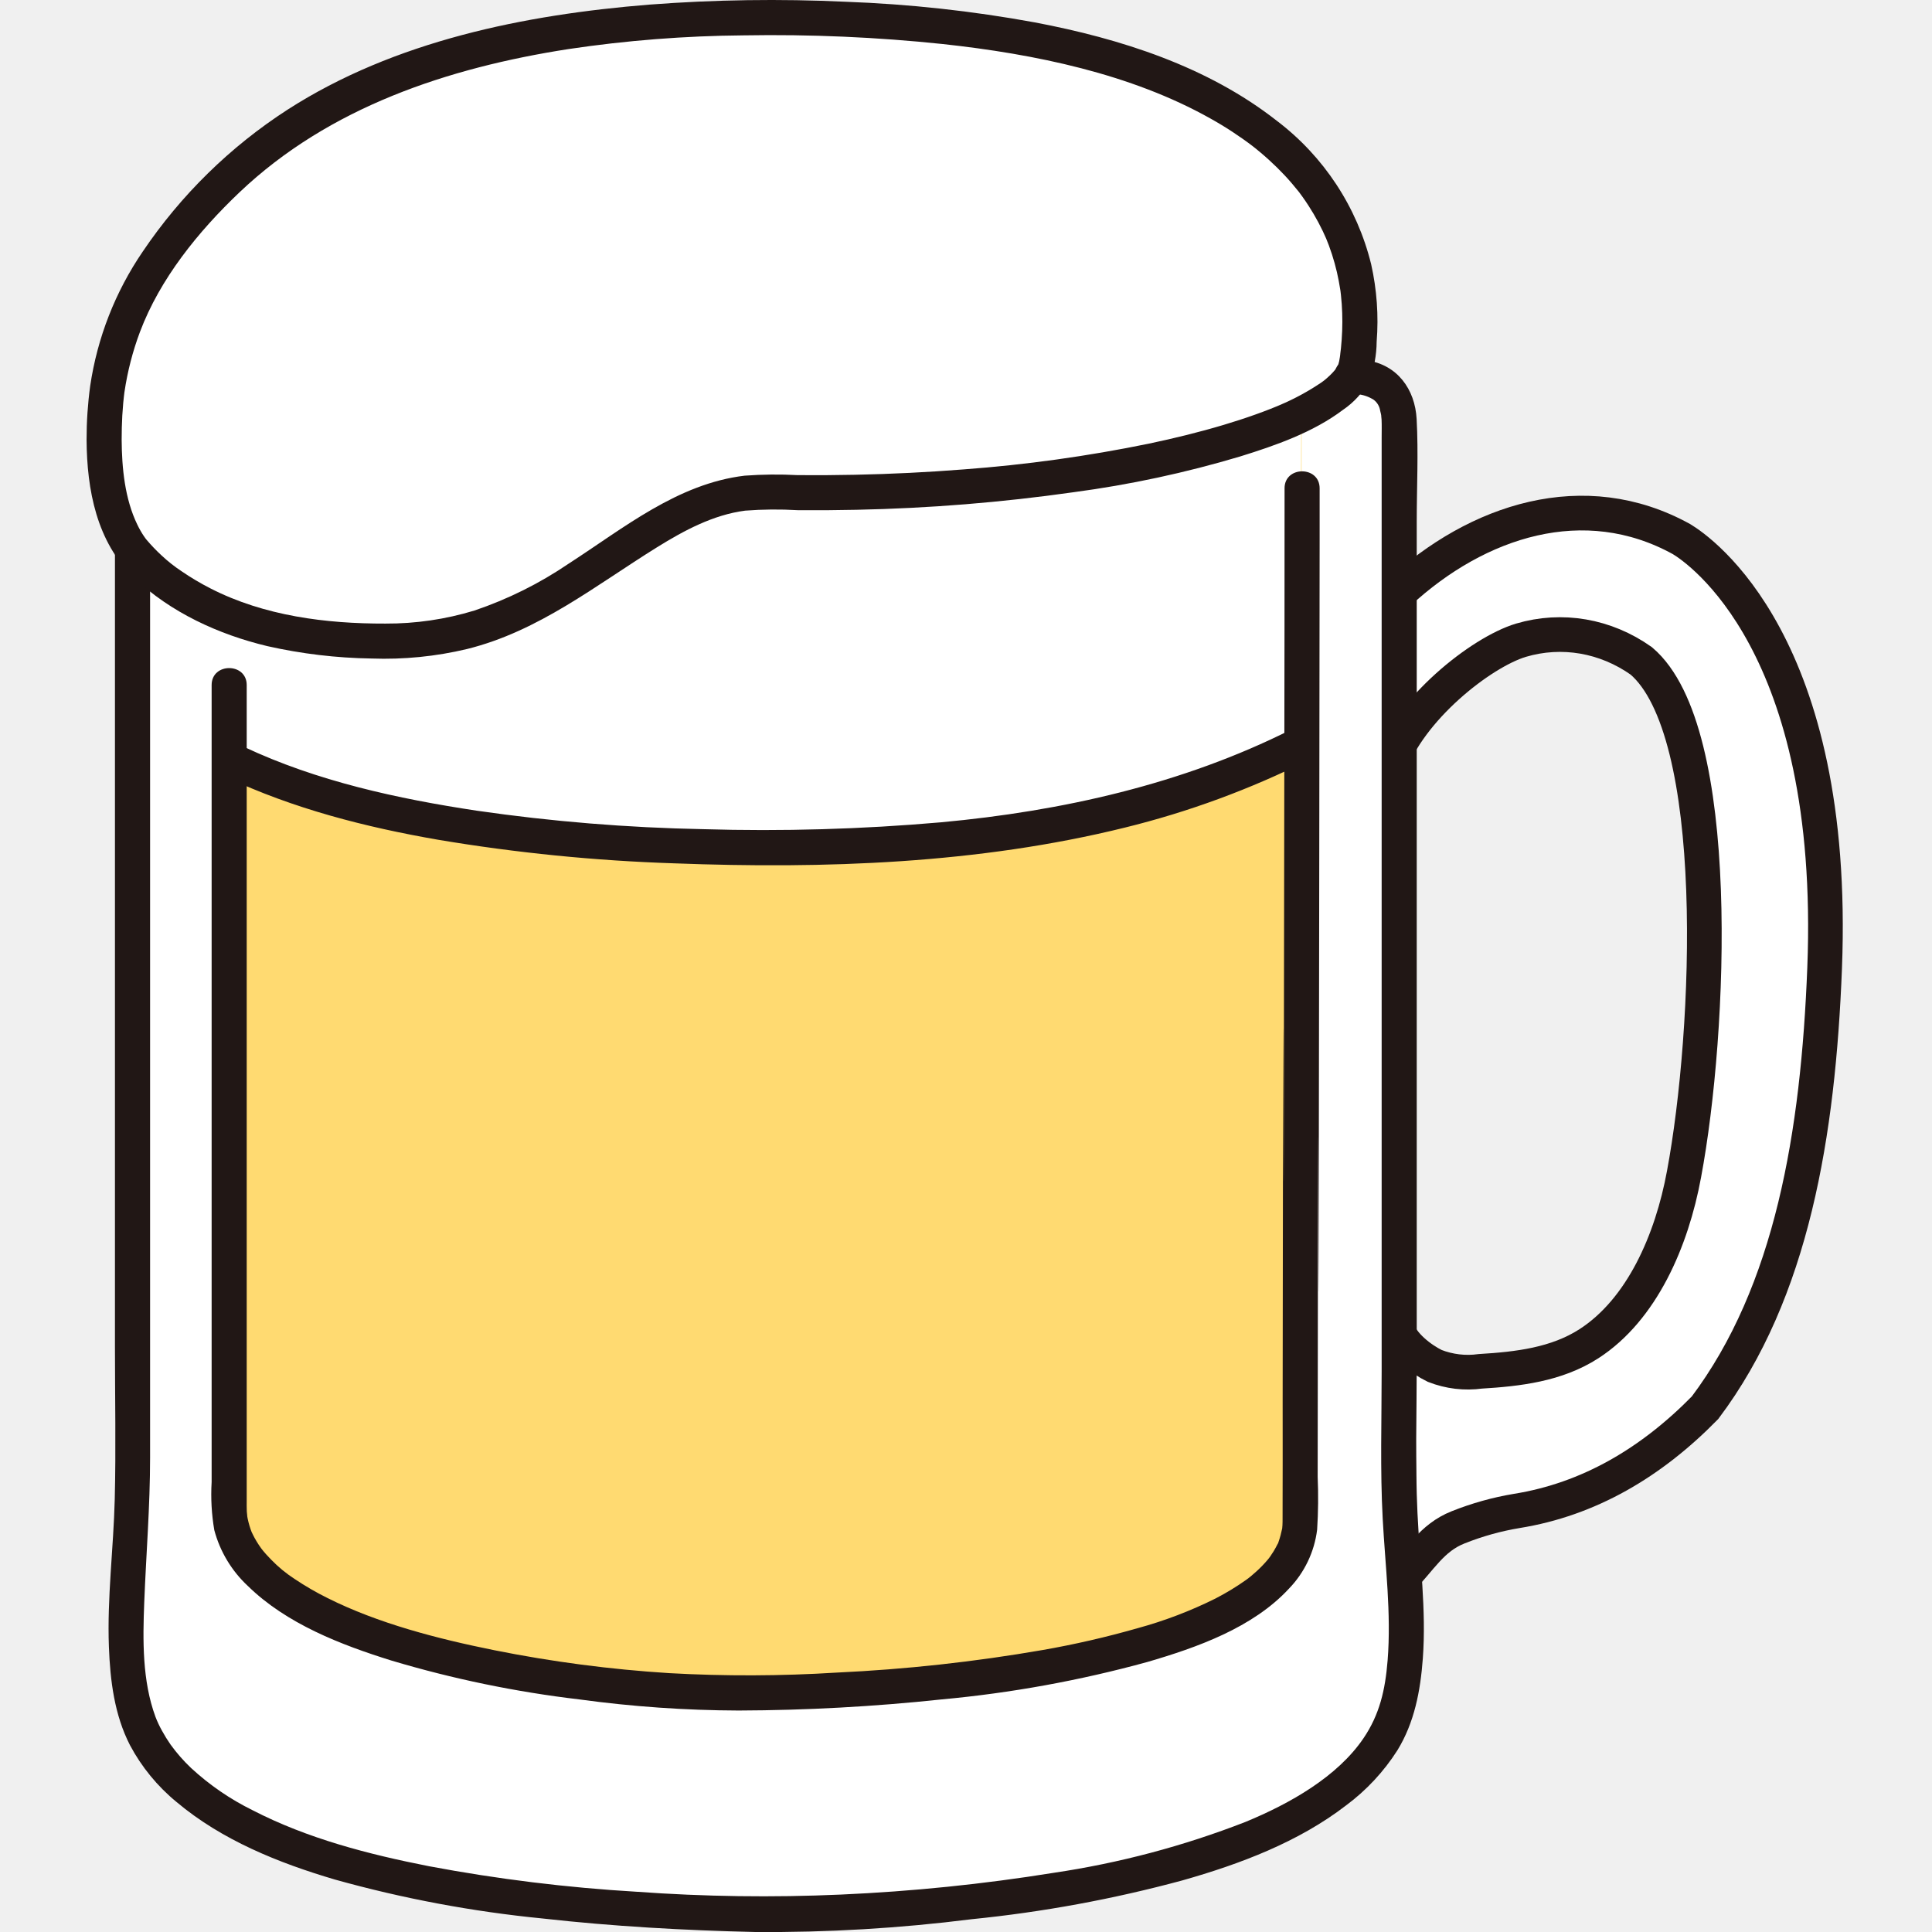
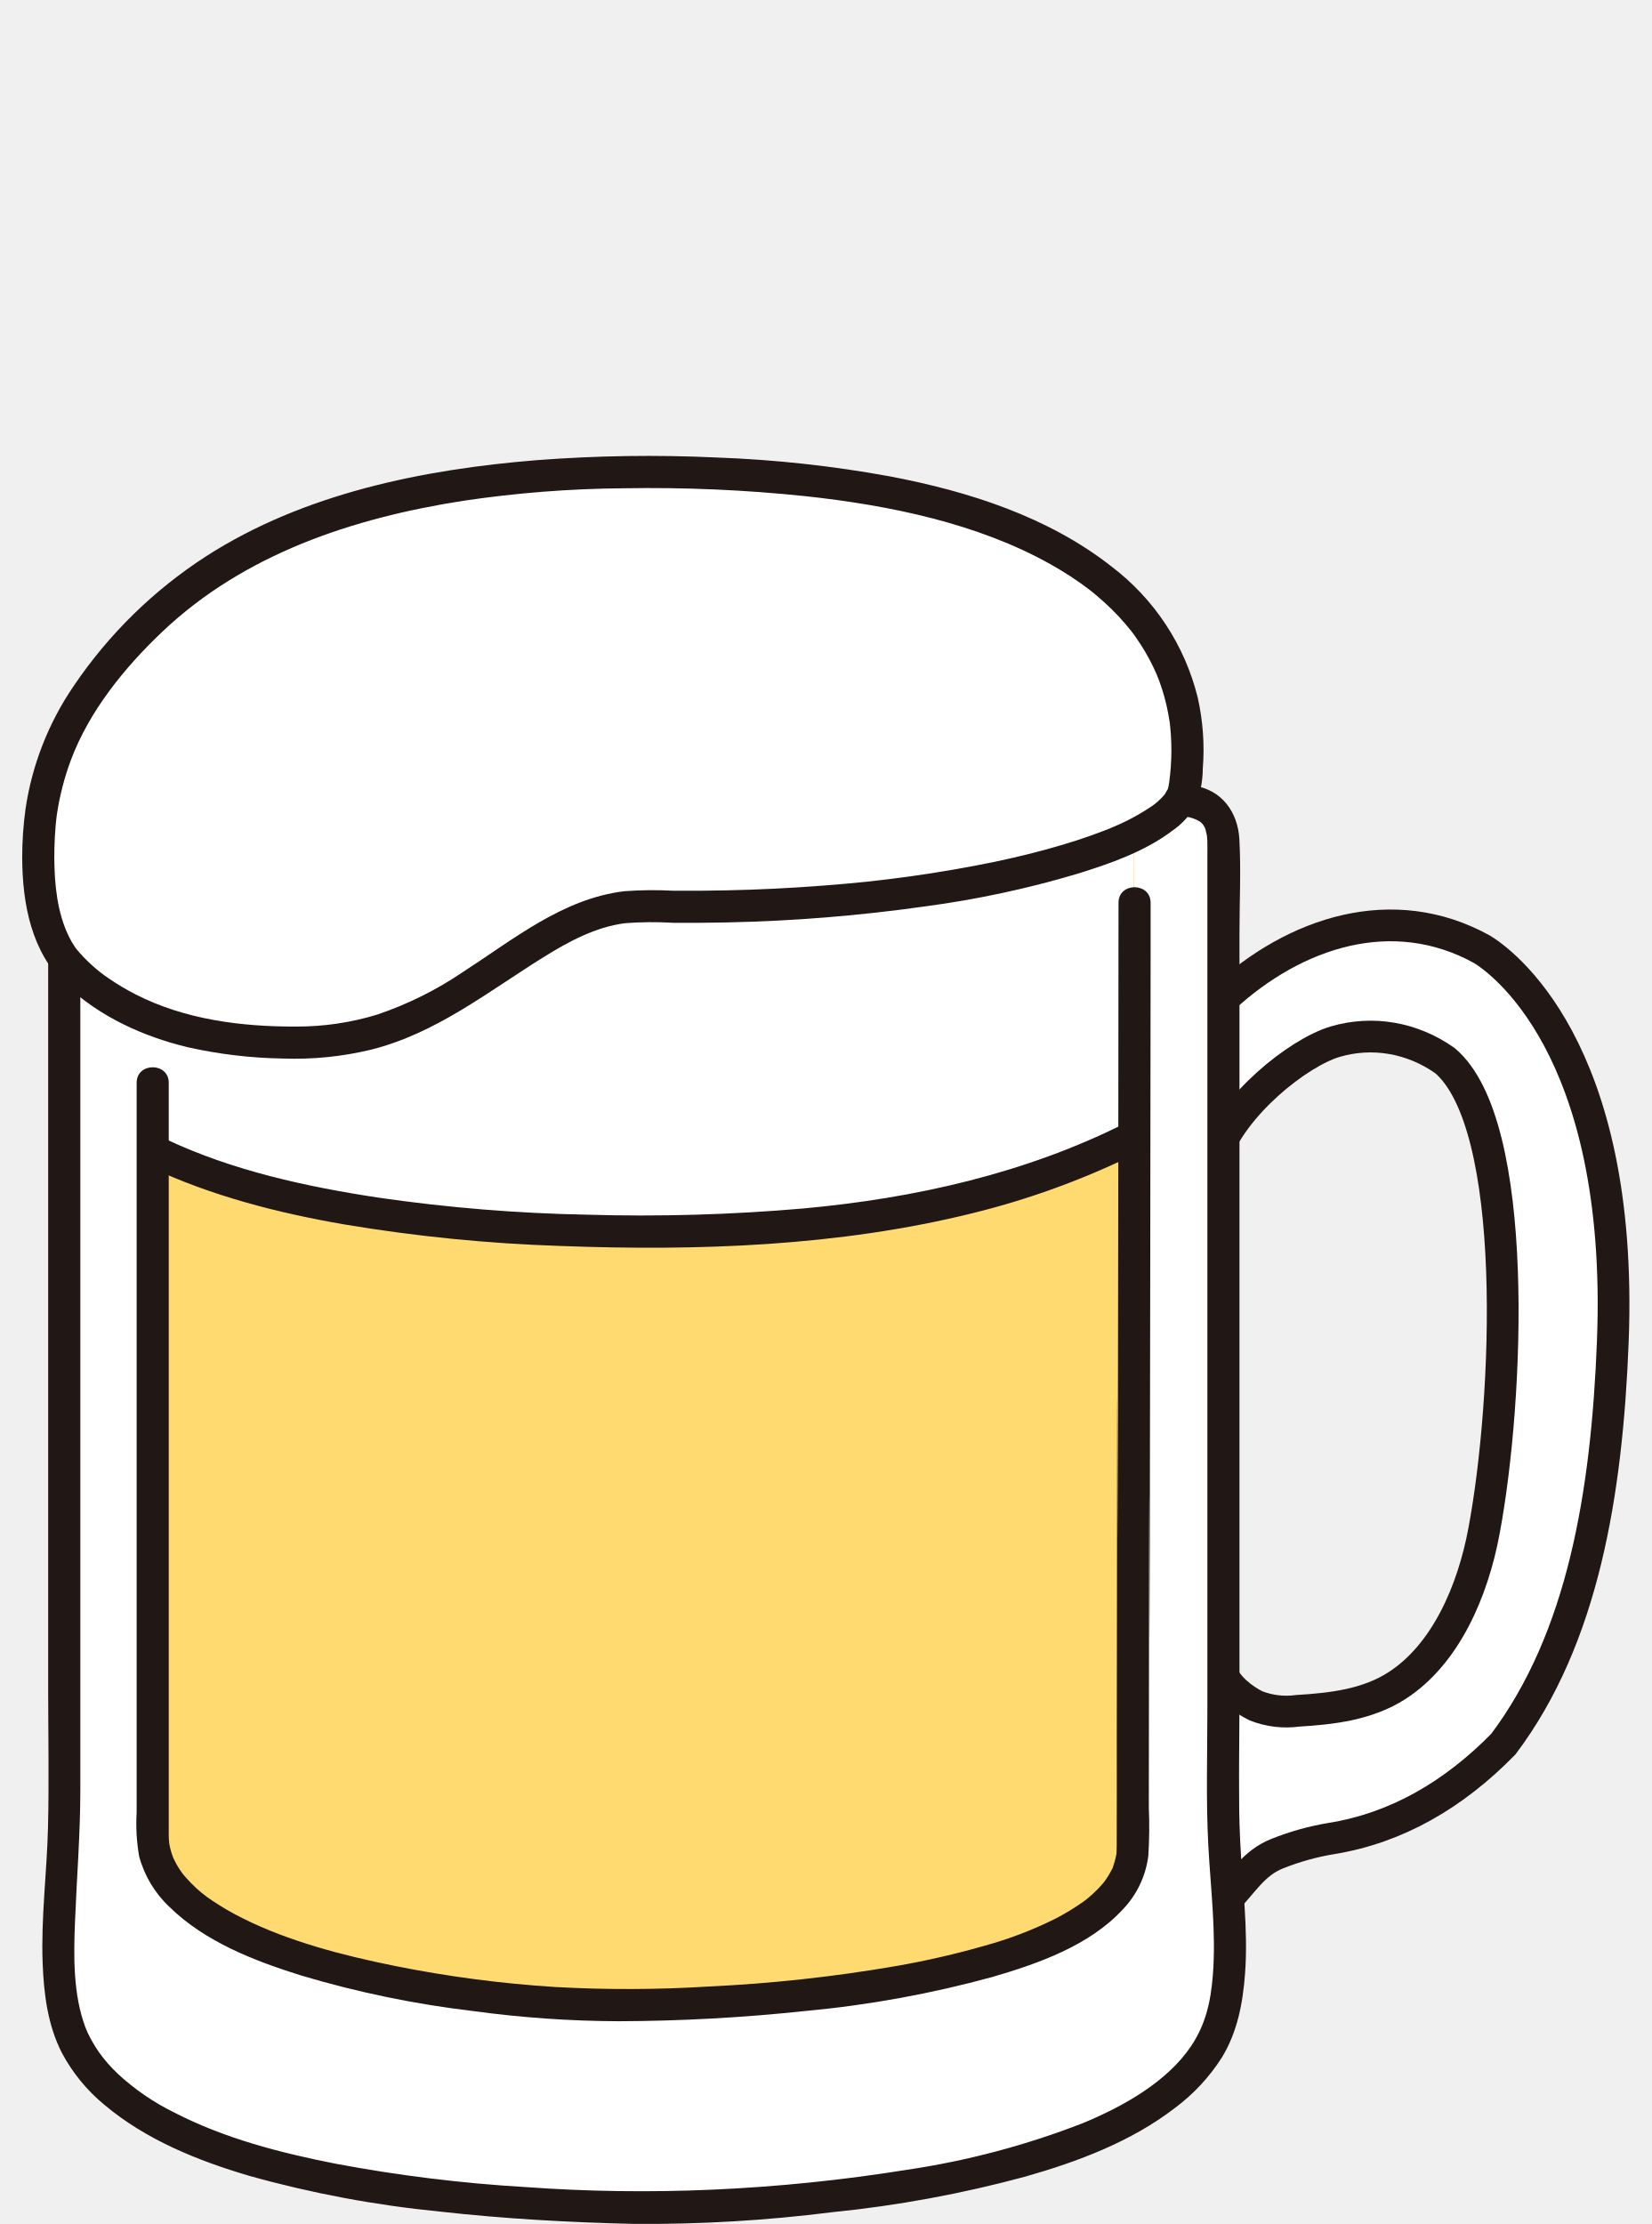
- <svg xmlns="http://www.w3.org/2000/svg" height="635.95" viewBox="-42.82 0 264.36 264.36" width="635.95">
-   <path d="m148.72 216.25c2.841-2.878 4.353-5.826 7.975-7.261 2.599-1.037 5.283-1.787 8.014-2.241 9.887-1.587 18.413-6.614 25.771-14.123 11.928-15.851 15.488-37.526 16.369-60.187 1.721-44.265-17.02-57.123-19.58-58.669-13.313-7.346-27.941-2.577-38.707 7.384l-1.303 23.808c2.708-7.917 12.526-15.691 18.04-17.359 5.598-1.655 11.565-.631 16.452 2.823 11.273 9.554 9.52 50.671 5.857 70.241-1.677 9.111-5.771 18.526-13.012 23.2-4.436 2.861-9.734 3.467-14.856 3.776-2.103.292-4.239.039-6.239-.74-1.85-.894-4.519-2.923-5.121-5.061z" fill="#fff" stroke="#211715" stroke-width="4.744" />
-   <path d="m-24.691 56.418v146.61c0 9.879-1.963 19.955 0 29.637 4.779 23.57 52.021 28.645 86.663 29.323 34.642-.679 81.523-6.79 86.657-29.323 2.195-9.632 0-19.758 0-29.637v-145.04c0-1.221-.046-5.778-5.083-6.37" fill="#fff" />
-   <path d="m4.388 222.38c16.157 6.739 40.568 9.273 53.028 9.273 28.652 0 77.665-5.147 77.665-23.556 0-30.527.17-119.32.241-174.49l-.265 68.302c-17.723 8.933-39.447 14.049-73.7 14.049-23.281 0-53.4-2.54-72.807-12.081l0 102.4c-.005 6.965 6.554 12.226 15.838 16.098z" fill="#ffda71" />
-   <g fill="#211715">
-     <path d="m-27.091 56.418v127.88c0 6.945.146 13.908-.028 20.852-.169 6.733-1.054 13.448-.8 20.191.174 4.615.751 9.3 2.882 13.452 1.592 2.989 3.76 5.634 6.378 7.782 6.206 5.218 13.955 8.334 21.657 10.605 9.305 2.603 18.819 4.387 28.435 5.332 9.653 1.083 19.364 1.624 29.074 1.847 9.895.078 19.783-.505 29.6-1.746 9.744-.975 19.391-2.751 28.843-5.308 7.885-2.234 15.9-5.242 22.443-10.288 2.765-2.057 5.133-4.601 6.988-7.506 2.343-3.807 3.16-8.162 3.487-12.571.493-6.651-.42-13.294-.733-19.929-.321-6.818-.1-13.685-.1-20.509v-115.12c0-4.661.24-9.393-.014-14.048-.222-4.059-2.628-7.426-6.831-8.025-1.272-.307-2.564.427-2.952 1.677-.342 1.277.404 2.591 1.676 2.952.797.075 1.565.339 2.24.771.48.364.797.903.88 1.5.076.278.135.561.179.846-.093-.583 0 .209.011.357.037.8.011 1.612.011 2.415v127.78c0 6.724-.217 13.49.143 20.206.346 6.454 1.188 12.924.672 19.393-.327 4.088-1.117 7.41-3.281 10.615-3.563 5.276-10.06 8.965-16.2 11.49-8.463 3.294-17.269 5.628-26.252 6.957-9.623 1.547-19.328 2.539-29.065 2.97-9.333.416-18.682.287-28-.388-9.518-.561-18.991-1.727-28.362-3.49-8.254-1.621-16.632-3.781-24.144-7.661-3.066-1.508-5.897-3.45-8.408-5.767-1.037-.98-1.98-2.056-2.816-3.212-.427-.614-.821-1.251-1.18-1.907-.342-.611-.639-1.246-.89-1.9-1.815-4.928-1.739-10.485-1.535-15.657.26-6.615.8-13.177.8-19.8v-143.03c0-3.088-4.8-3.093-4.8 0z" />
-     <path d="m132.95 66.806c0 12.62-.011 25.24-.034 37.86-.024 17.58-.05 35.16-.079 52.741-.029 18.572-.058-31.03-.088-12.458-.023 15.617-.044 31.234-.061 46.851 0 5.334.014 10.668-.01 16 0 .3 0 .6-.018.9-.009.143-.023.286-.035.429-.048.59.109-.54-.007.038-.122.608-.284 1.208-.487 1.794-.213.617.137-.2-.162.365-.162.307-.317.615-.5.912-.153.253-.32.494-.484.739-.059.089-.432.569-.056.093-.114.144-.23.286-.349.425-.455.531-.942 1.034-1.459 1.505-.246.225-.497.443-.753.656-.131.108-.264.215-.4.321s-.108.085.076-.059c-.112.085-.224.168-.337.25-1.348.956-2.761 1.815-4.231 2.571-3.39 1.687-6.936 3.039-10.588 4.038-4.293 1.229-8.648 2.23-13.046 3-9.315 1.615-18.721 2.646-28.164 3.087-7.644.477-15.309.501-22.955.074-8.025-.505-16.007-1.552-23.891-3.133-7.826-1.573-15.96-3.689-22.858-7.152-1.54-.764-3.029-1.627-4.457-2.584-1.181-.764-2.271-1.661-3.248-2.674-.23-.231-.453-.468-.67-.711-.127-.143-.25-.29-.375-.435-.008-.008-.4-.494-.167-.2s-.14-.193-.148-.2c-.1-.152-.212-.3-.314-.454-.2-.3-.388-.611-.562-.928-.144-.26-.272-.526-.4-.793-.262-.542.175.487-.033-.075-.041-.109-.083-.218-.122-.328-.231-.66-.402-1.341-.509-2.032.111.7-.011-.269-.018-.418-.025-.512-.013-1.025-.013-1.536v-111.55c0-3.089-4.8-3.094-4.8 0v109.06c-.13 2.201-.007 4.41.367 6.583.78 2.923 2.369 5.566 4.583 7.627 5.287 5.178 12.7 8.042 19.637 10.208 8.414 2.516 17.03 4.297 25.752 5.325 7.212.986 14.481 1.493 21.76 1.517 9.274-.03 18.541-.536 27.763-1.518 9.523-.874 18.949-2.588 28.17-5.123 6.8-1.982 14.43-4.687 19.372-10.027 2.132-2.201 3.489-5.037 3.864-8.079.154-2.402.178-4.81.074-7.215.007-14.121.023-28.241.048-42.362.026-18.441.054 31.293.085 12.852s.059-36.874.085-55.3c.021-14.428.037-28.856.05-43.285v-7.184c0-3.089-4.8-3.094-4.8 0z" stroke-width="1" />
-     <path d="m-11.854 106.34c9.153 4.313 19.04 6.841 28.978 8.565a243.17 243.17 0 0 0 32.339 3.228c20.527.778 41.592.063 61.615-4.886a120.49 120.49 0 0 0 25.19-9.268c2.761-1.387.333-5.53-2.423-4.145-14.818 7.449-31.338 11.159-47.918 12.685a278.88 278.88 0 0 1 -32.538.938 249.81 249.81 0 0 1 -30.956-2.527c-10.848-1.637-21.892-4.034-31.866-8.734a2.467 2.467 0 0 0 -3.283.861 2.42 2.42 0 0 0 .861 3.283z" />
+ <svg xmlns="http://www.w3.org/2000/svg" height="799.94" viewBox="-42.82 0 246.94 332.54" width="594.04">
+   <g transform="translate(-1.8723 4.3745)">
+     <path d="m142.07 280.04c2.841-2.878 4.353-5.826 7.975-7.261 2.599-1.037 5.283-1.787 8.014-2.241 9.887-1.587 18.413-6.614 25.771-14.123 11.928-15.851 15.488-37.527 16.369-60.188 1.721-44.266-17.02-57.124-19.58-58.67-13.313-7.346-27.941-2.577-38.708 7.384l-1.303 23.808c2.708-7.917 12.526-15.691 18.04-17.359 5.598-1.655 11.565-.631 16.452 2.823 11.273 9.554 9.52 50.672 5.857 70.242-1.677 9.111-5.771 18.526-13.012 23.2-4.436 2.861-9.734 3.467-14.856 3.776-2.103.292-4.239.039-6.239-.74-1.85-.894-4.519-2.923-5.121-5.061z" fill="#fff" stroke="#211715" stroke-width="4.744" />
+     <path d="m-31.348 120.21v146.61c0 9.879-1.963 19.955 0 29.638 4.779 23.57 52.022 28.645 86.664 29.323 34.643-.679 81.524-6.79 86.658-29.323 2.195-9.632 0-19.758 0-29.638v-145.04c0-1.221-.046-5.778-5.083-6.37" fill="#fff" />
+     <path d="m-2.268 286.17c16.157 6.739 40.569 9.273 53.029 9.273 28.652 0 77.666-5.147 77.666-23.556 0-30.528.17-119.32.241-174.49l-.265 68.303c-17.723 8.933-39.448 14.049-73.701 14.049-23.281 0-53.401-2.54-72.808-12.081l0 102.4c-.005 6.965 6.554 12.226 15.838 16.098z" fill="#ffda71" />
+     <g fill="#211715" transform="translate(-6.6565 63.791)">
+       <path d="m-27.091 56.418v127.88c0 6.945.146 13.908-.028 20.852-.169 6.733-1.054 13.448-.8 20.191.174 4.615.751 9.3 2.882 13.452 1.592 2.989 3.76 5.634 6.378 7.782 6.206 5.218 13.955 8.334 21.657 10.605 9.305 2.603 18.819 4.387 28.435 5.332 9.653 1.083 19.364 1.624 29.074 1.847 9.895.078 19.783-.505 29.6-1.746 9.744-.975 19.391-2.751 28.843-5.308 7.885-2.234 15.9-5.242 22.443-10.288 2.765-2.057 5.133-4.601 6.988-7.506 2.343-3.807 3.16-8.162 3.487-12.571.493-6.651-.42-13.294-.733-19.929-.321-6.818-.1-13.685-.1-20.509v-115.12c0-4.661.24-9.393-.014-14.048-.222-4.059-2.628-7.426-6.831-8.025-1.272-.307-2.564.427-2.952 1.677-.342 1.277.404 2.591 1.676 2.952.797.075 1.565.339 2.24.771.48.364.797.903.88 1.5.076.278.135.561.179.846-.093-.583 0 .209.011.357.037.8.011 1.612.011 2.415v127.78c0 6.724-.217 13.49.143 20.206.346 6.454 1.188 12.924.672 19.393-.327 4.088-1.117 7.41-3.281 10.615-3.563 5.276-10.06 8.965-16.2 11.49-8.463 3.294-17.269 5.628-26.252 6.957-9.623 1.547-19.328 2.539-29.065 2.97-9.333.416-18.682.287-28-.388-9.518-.561-18.991-1.727-28.362-3.49-8.254-1.621-16.632-3.781-24.144-7.661-3.066-1.508-5.897-3.45-8.408-5.767-1.037-.98-1.98-2.056-2.816-3.212-.427-.614-.821-1.251-1.18-1.907-.342-.611-.639-1.246-.89-1.9-1.815-4.928-1.739-10.485-1.535-15.657.26-6.615.8-13.177.8-19.8v-143.03c0-3.088-4.8-3.093-4.8 0z" />
+       <path d="m132.95 66.806c0 12.62-.011 25.24-.034 37.86-.024 17.58-.05 35.16-.079 52.741-.029 18.572-.058-31.03-.088-12.458-.023 15.617-.044 31.234-.061 46.851 0 5.334.014 10.668-.01 16 0 .3 0 .6-.018.9-.009.143-.023.286-.035.429-.048.59.109-.54-.007.038-.122.608-.284 1.208-.487 1.794-.213.617.137-.2-.162.365-.162.307-.317.615-.5.912-.153.253-.32.494-.484.739-.059.089-.432.569-.056.093-.114.144-.23.286-.349.425-.455.531-.942 1.034-1.459 1.505-.246.225-.497.443-.753.656-.131.108-.264.215-.4.321s-.108.085.076-.059c-.112.085-.224.168-.337.25-1.348.956-2.761 1.815-4.231 2.571-3.39 1.687-6.936 3.039-10.588 4.038-4.293 1.229-8.648 2.23-13.046 3-9.315 1.615-18.721 2.646-28.164 3.087-7.644.477-15.309.501-22.955.074-8.025-.505-16.007-1.552-23.891-3.133-7.826-1.573-15.96-3.689-22.858-7.152-1.54-.764-3.029-1.627-4.457-2.584-1.181-.764-2.271-1.661-3.248-2.674-.23-.231-.453-.468-.67-.711-.127-.143-.25-.29-.375-.435-.008-.008-.4-.494-.167-.2s-.14-.193-.148-.2c-.1-.152-.212-.3-.314-.454-.2-.3-.388-.611-.562-.928-.144-.26-.272-.526-.4-.793-.262-.542.175.487-.033-.075-.041-.109-.083-.218-.122-.328-.231-.66-.402-1.341-.509-2.032.111.7-.011-.269-.018-.418-.025-.512-.013-1.025-.013-1.536v-111.55c0-3.089-4.8-3.094-4.8 0v109.06c-.13 2.201-.007 4.41.367 6.583.78 2.923 2.369 5.566 4.583 7.627 5.287 5.178 12.7 8.042 19.637 10.208 8.414 2.516 17.03 4.297 25.752 5.325 7.212.986 14.481 1.493 21.76 1.517 9.274-.03 18.541-.536 27.763-1.518 9.523-.874 18.949-2.588 28.17-5.123 6.8-1.982 14.43-4.687 19.372-10.027 2.132-2.201 3.489-5.037 3.864-8.079.154-2.402.178-4.81.074-7.215.007-14.121.023-28.241.048-42.362.026-18.441.054 31.293.085 12.852s.059-36.874.085-55.3c.021-14.428.037-28.856.05-43.285v-7.184c0-3.089-4.8-3.094-4.8 0z" stroke-width="1" />
+       <path d="m-11.854 106.34c9.153 4.313 19.04 6.841 28.978 8.565a243.17 243.17 0 0 0 32.339 3.228c20.527.778 41.592.063 61.615-4.886a120.49 120.49 0 0 0 25.19-9.268c2.761-1.387.333-5.53-2.423-4.145-14.818 7.449-31.338 11.159-47.918 12.685a278.88 278.88 0 0 1 -32.538.938 249.81 249.81 0 0 1 -30.956-2.527c-10.848-1.637-21.892-4.034-31.866-8.734a2.467 2.467 0 0 0 -3.283.861 2.42 2.42 0 0 0 .861 3.283z" />
+     </g>
+     <path d="m-35.23 123.97c0 6.222 1.385 11.178 3.111 14 2.154 3.521 10.667 11.556 27.111 13.111 11.1 1.05 20 .667 31.557-6.222 10.11-6.027 18.335-13.972 28.786-13.721 44.017 1.06 79.349-8.772 80.77-17.39 3.556-21.556-10.543-47.541-80.843-47.541-23.27 0-52.759 3.712-71.159 19.91-17.75 15.626-19.333 28.782-19.333 37.853z" fill="#fff" />
+     <path d="m-37.63 123.97c.039 6.845 1.382 14 6.5 18.874 4.992 4.758 11.584 7.771 18.232 9.361a69.646 69.646 0 0 0 14.246 1.695 48.77 48.77 0 0 0 13.085-1.3c9.83-2.439 17.581-8.7 26.011-13.933 3.684-2.285 7.674-4.432 12.037-5a52.865 52.865 0 0 1 7.209-.063q4.025.033 8.051-.055a247.09 247.09 0 0 0 29.652-2.4 147.52 147.52 0 0 0 22.817-4.894c4.852-1.505 10-3.3 14.094-6.393a11.288 11.288 0 0 0 3.577-3.952 15.261 15.261 0 0 0 1.013-5.36 35.533 35.533 0 0 0 -.753-10.6 35.176 35.176 0 0 0 -12.909-19.63c-9.486-7.445-21.392-11.236-33.101-13.459a179.81 179.81 0 0 0 -25.883-2.826 218.71 218.71 0 0 0 -26.9.392c-17.065 1.378-34.858 4.973-49.459 14.359a69.211 69.211 0 0 0 -19.844 19.444 43.995 43.995 0 0 0 -7.183 18.37 54.139 54.139 0 0 0 -.494 7.37c0 3.089 4.8 3.094 4.8 0 0-1.109.025-2.218.087-3.326q.05-.864.129-1.726.042-.447.093-.891c.018-.151.036-.3.055-.452.033-.269-.045.287.023-.164a40.055 40.055 0 0 1 2.117-8.2c2.745-7.276 7.95-13.715 13.618-19.1 12.27-11.661 28.559-17.042 45.001-19.6a171.49 171.49 0 0 1 24-1.878 223.7 223.7 0 0 1 27.244 1.189c12.606 1.369 25.726 4.077 36.601 10.181a48.829 48.829 0 0 1 5.871 3.846c-.4-.308.183.148.3.24.2.164.406.329.607.5q.627.525 1.232 1.074 1.132 1.026 2.178 2.142c.665.711 1.292 1.452 1.9 2.21.21.261-.259-.342-.058-.077.069.091.139.182.207.274.134.183.269.365.4.549q.414.581.8 1.179a31.385 31.385 0 0 1 2.5 4.69c-.277-.643.192.5.278.731q.23.615.43 1.24.387 1.2.673 2.423c.188.807.335 1.619.466 2.437.016.1.029.2.044.3.048.319-.064-.515-.027-.194.023.2.049.394.07.592q.067.627.111 1.257a34.589 34.589 0 0 1 -.01 4.861c-.028.389-.062.779-.1 1.167-.026.256-.185 1.453-.072.668-.053.367-.091.742-.17 1.1-.028.129-.068.255-.1.383-.115.528.08-.078.016 0a6.629 6.629 0 0 0 -.451.772c-.237.413.084-.092.047-.051-.13.143-.249.3-.381.436a11.055 11.055 0 0 1 -.8.773c-.151.133-.308.258-.462.386-.314.261.068-.053.113-.086-.132.1-.261.2-.395.289a33.215 33.215 0 0 1 -5.731 3.112c-.326.143-.376.161-.4.17q-.448.183-.9.362-1 .395-2.022.757c-1.434.513-2.883.981-4.342 1.417-3.364 1.006-6.778 1.84-10.214 2.563a199.08 199.08 0 0 1 -25.374 3.529q-7.419.584-14.864.734-3.907.083-7.817.05a57.528 57.528 0 0 0 -7.276.073c-9.192 1.1-16.538 7.17-24.06 12.026a53.265 53.265 0 0 1 -12.913 6.428 41.033 41.033 0 0 1 -12.176 1.785c-8.138.026-16.593-1.053-23.918-4.8a35.612 35.612 0 0 1 -3.994-2.372 20.372 20.372 0 0 1 -2.716-2.148 24.1 24.1 0 0 1 -2.074-2.166c-.066-.077-.127-.158-.191-.237-.2-.243.284.393.113.144-.088-.128-.183-.251-.27-.379a12.6 12.6 0 0 1 -.905-1.59c-1.7-3.5-2.117-7.731-2.139-11.6-.018-3.09-4.818-3.096-4.8-.002z" fill="#211715" />
  </g>
-   <path d="m-28.573 60.176c0 6.222 1.385 11.178 3.111 14 2.154 3.521 10.667 11.556 27.111 13.111 11.1 1.05 20 .667 31.556-6.222 10.11-6.027 18.335-13.972 28.786-13.721 44.016 1.06 79.348-8.772 80.769-17.39 3.556-21.556-10.543-47.54-80.842-47.54-23.27 0-52.758 3.712-71.158 19.91-17.75 15.626-19.333 28.782-19.333 37.852z" fill="#fff" />
-   <path d="m-30.973 60.176c.039 6.845 1.382 14 6.5 18.874 4.992 4.758 11.584 7.771 18.232 9.361a69.645 69.645 0 0 0 14.246 1.695 48.769 48.769 0 0 0 13.085-1.3c9.83-2.439 17.581-8.7 26.011-13.933 3.684-2.285 7.674-4.432 12.037-5a52.864 52.864 0 0 1 7.209-.063q4.025.033 8.051-.055a247.09 247.09 0 0 0 29.652-2.4 147.52 147.52 0 0 0 22.817-4.894c4.852-1.505 10-3.3 14.094-6.393a11.288 11.288 0 0 0 3.577-3.952 15.261 15.261 0 0 0 1.013-5.36 35.532 35.532 0 0 0 -.753-10.6 35.175 35.175 0 0 0 -12.909-19.63c-9.486-7.445-21.392-11.236-33.1-13.459a179.81 179.81 0 0 0 -25.883-2.826 218.71 218.71 0 0 0 -26.9.392c-17.065 1.378-34.857 4.973-49.458 14.359a69.21 69.21 0 0 0 -19.844 19.444 43.994 43.994 0 0 0 -7.183 18.37 54.138 54.138 0 0 0 -.494 7.37c0 3.089 4.8 3.094 4.8 0 0-1.109.025-2.218.087-3.326q.05-.864.129-1.726.042-.447.093-.891c.018-.151.036-.3.055-.452.033-.269-.045.287.023-.164a40.054 40.054 0 0 1 2.117-8.2c2.745-7.276 7.95-13.715 13.618-19.1 12.27-11.661 28.559-17.042 45-19.6a171.49 171.49 0 0 1 24-1.878 223.7 223.7 0 0 1 27.244 1.189c12.606 1.369 25.726 4.077 36.6 10.181a48.828 48.828 0 0 1 5.871 3.846c-.4-.308.183.148.3.24.2.164.406.329.607.5q.627.525 1.232 1.074 1.132 1.026 2.178 2.142c.665.711 1.292 1.452 1.9 2.21.21.261-.259-.342-.058-.077.069.091.139.182.207.274.134.183.269.365.4.549q.414.581.8 1.179a31.384 31.384 0 0 1 2.5 4.69c-.277-.643.192.5.278.731q.23.615.43 1.24.387 1.2.673 2.423c.188.807.335 1.619.466 2.437.016.1.029.2.044.3.048.319-.064-.515-.027-.194.023.2.049.394.07.592q.067.627.111 1.257a34.588 34.588 0 0 1 -.01 4.861c-.028.389-.062.779-.1 1.167-.026.256-.185 1.453-.072.668-.053.367-.091.742-.17 1.1-.028.129-.068.255-.1.383-.115.528.08-.078.016 0a6.629 6.629 0 0 0 -.451.772c-.237.413.084-.092.047-.051-.13.143-.249.3-.381.436a11.055 11.055 0 0 1 -.8.773c-.151.133-.308.258-.462.386-.314.261.068-.053.113-.086-.132.1-.261.2-.395.289a33.214 33.214 0 0 1 -5.731 3.112c-.326.143-.376.161-.4.17q-.448.183-.9.362-1 .395-2.022.757c-1.434.513-2.883.981-4.342 1.417-3.364 1.006-6.778 1.84-10.214 2.563a199.08 199.08 0 0 1 -25.374 3.529q-7.419.584-14.864.734-3.907.083-7.817.05a57.527 57.527 0 0 0 -7.276.073c-9.192 1.1-16.538 7.17-24.06 12.026a53.264 53.264 0 0 1 -12.913 6.428 41.032 41.032 0 0 1 -12.176 1.785c-8.138.026-16.593-1.053-23.918-4.8a35.611 35.611 0 0 1 -3.994-2.372 20.372 20.372 0 0 1 -2.716-2.148 24.1 24.1 0 0 1 -2.074-2.166c-.066-.077-.127-.158-.191-.237-.2-.243.284.393.113.144-.088-.128-.183-.251-.27-.379a12.6 12.6 0 0 1 -.905-1.59c-1.7-3.5-2.117-7.731-2.139-11.6-.018-3.09-4.818-3.096-4.8-.002z" fill="#211715" />
</svg>
